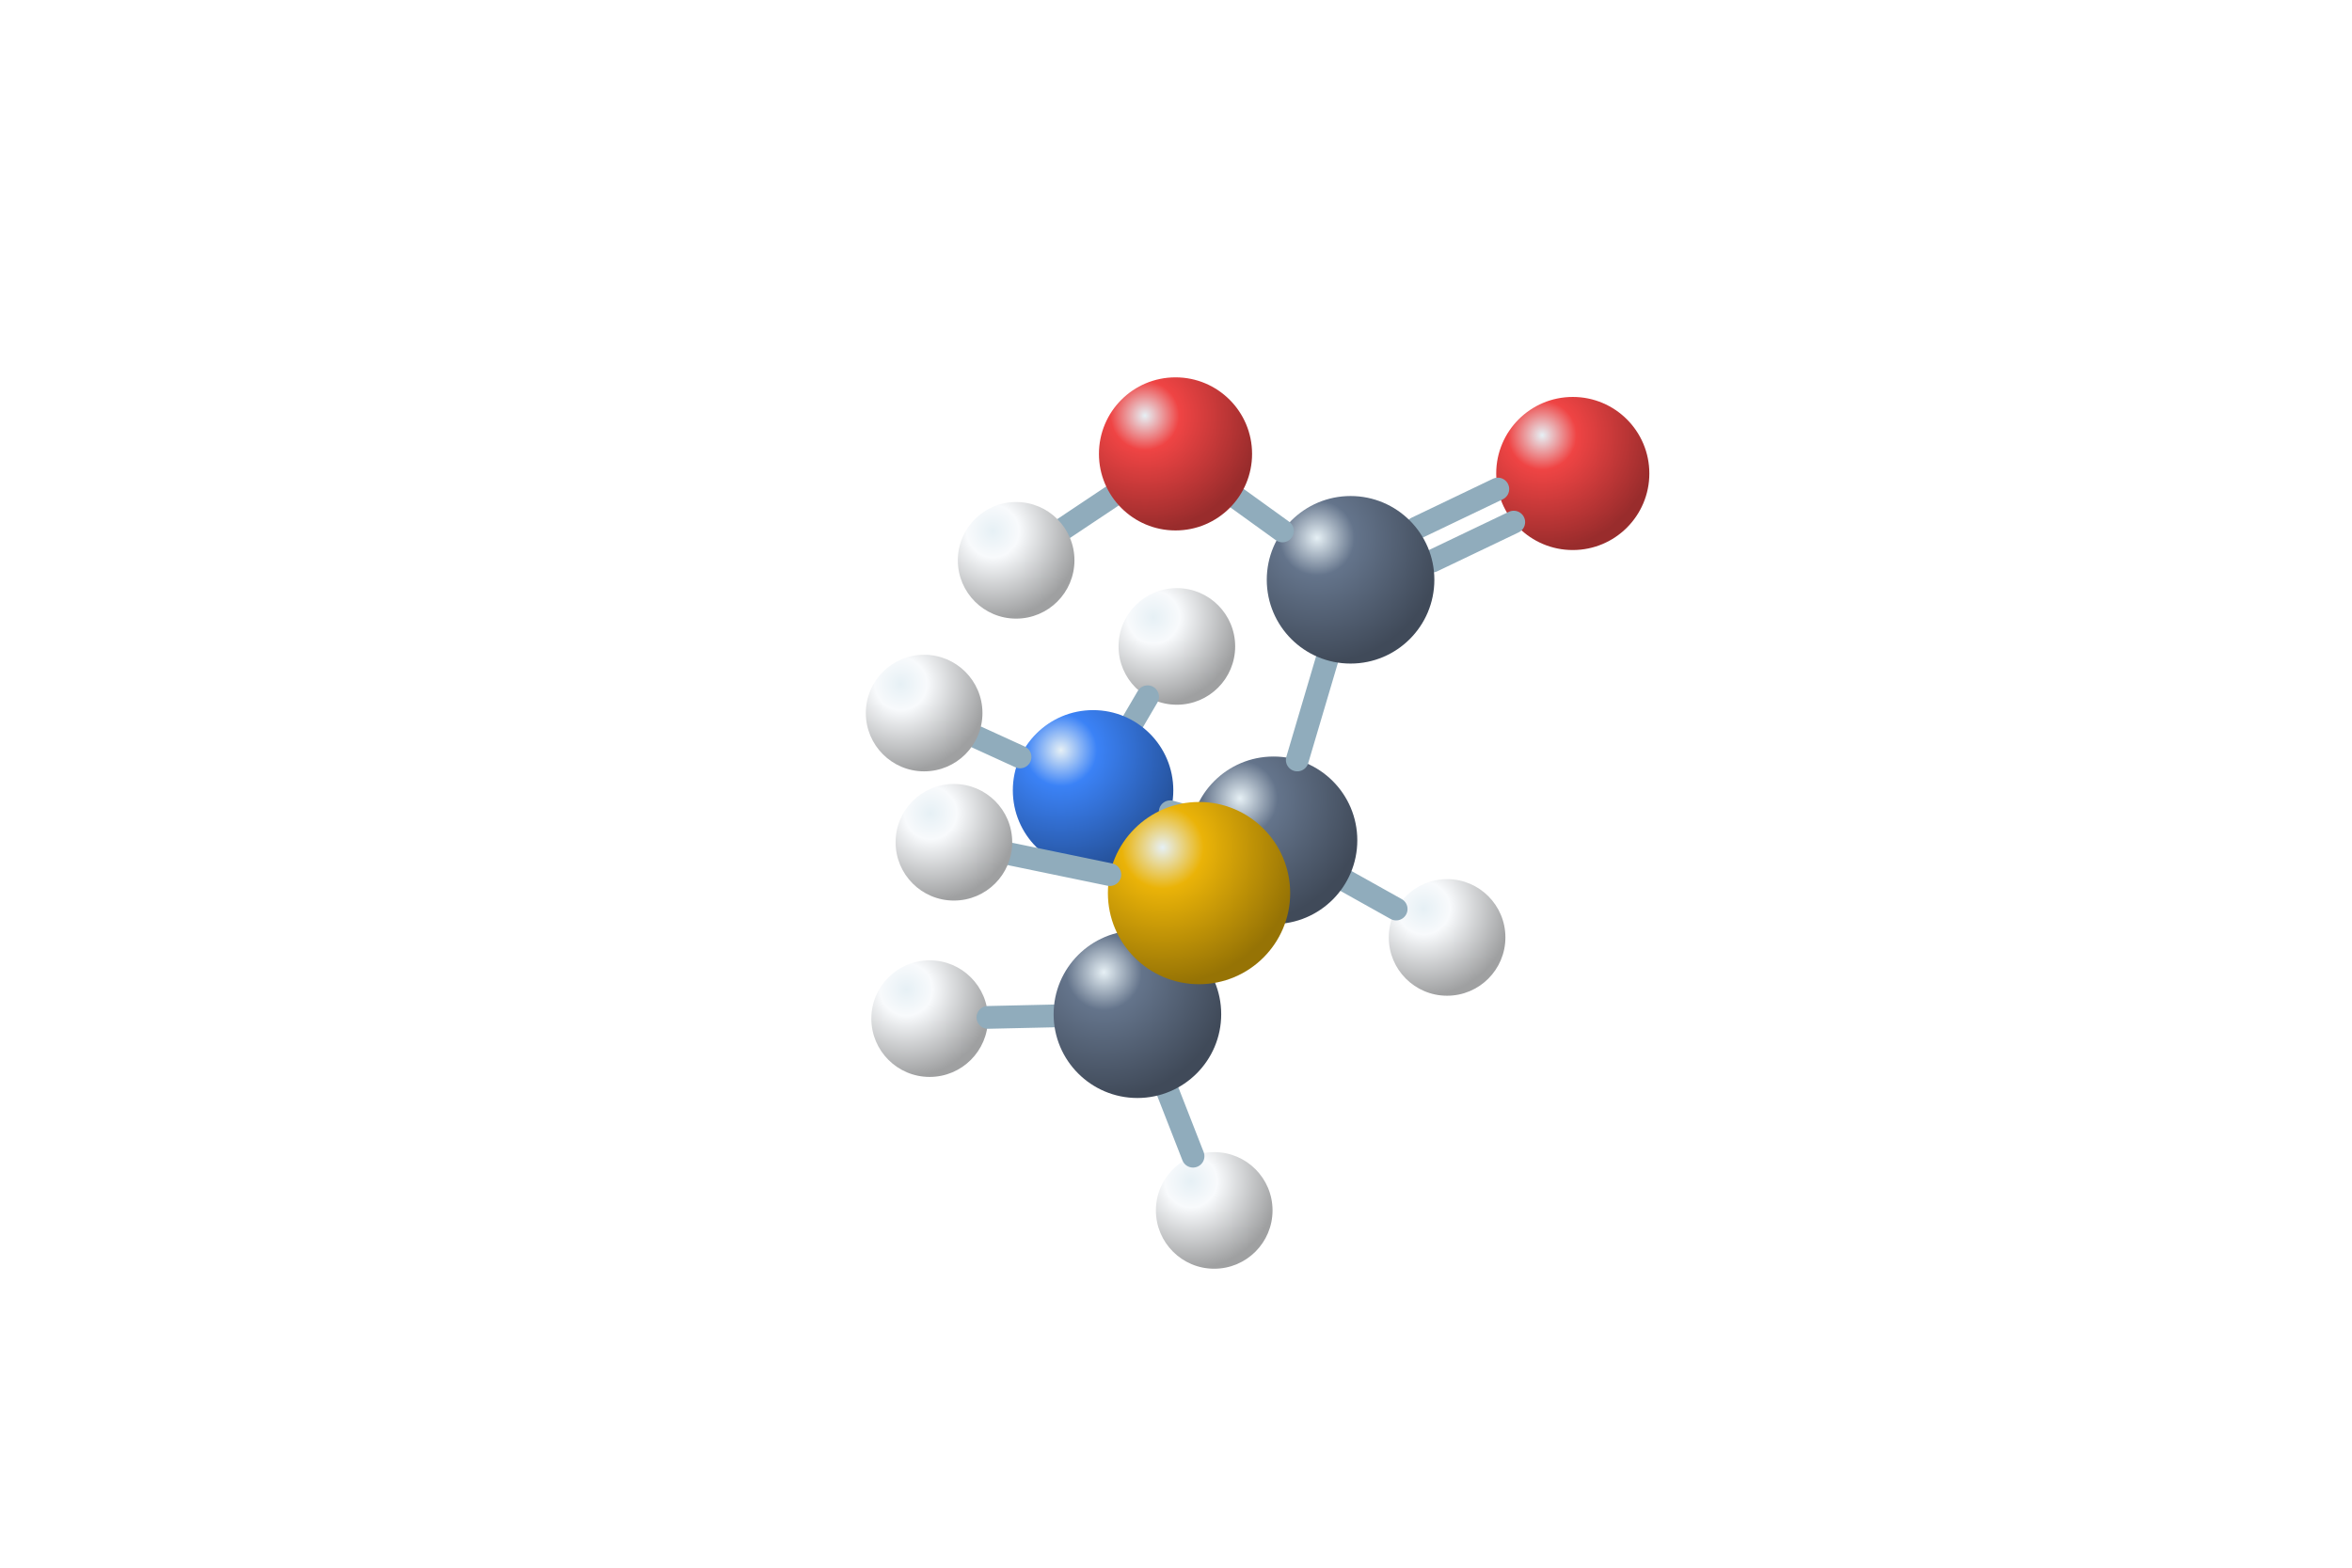
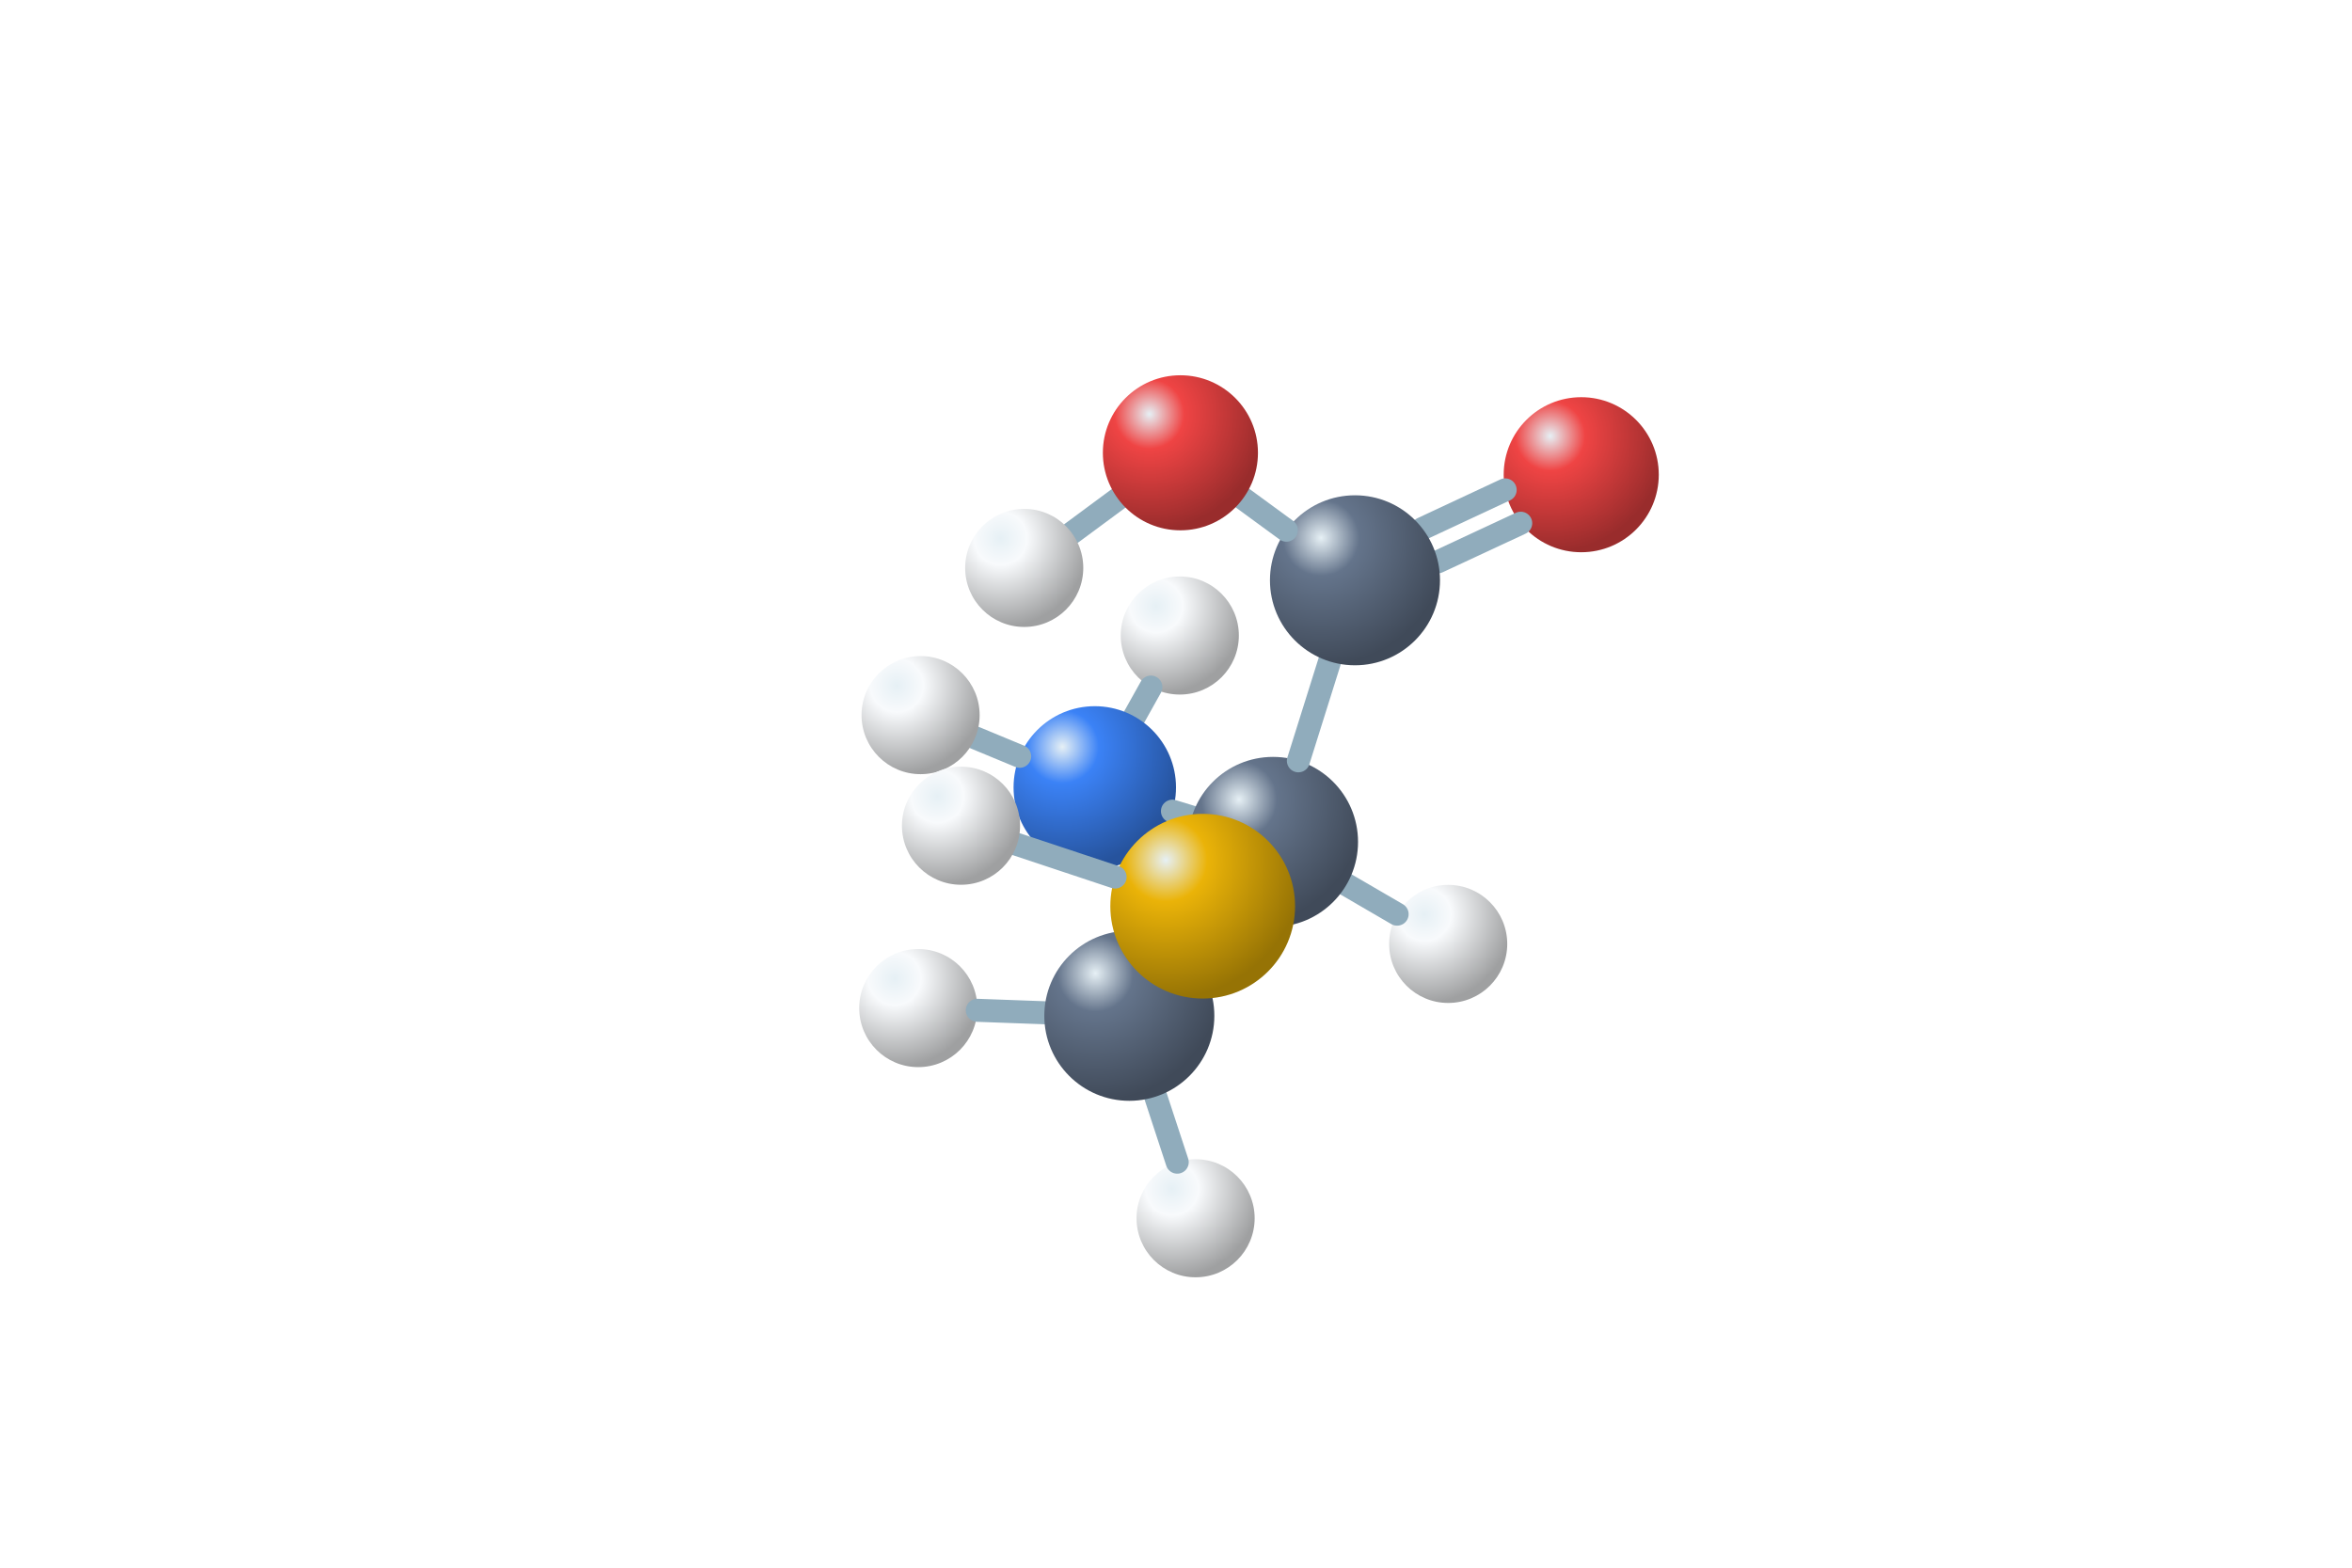
<svg xmlns="http://www.w3.org/2000/svg" viewBox="0 0 192 128">
  <defs>
    <radialGradient id="C" cx="30%" cy="25%" r="75%">
      <stop stop-color="#e6f0f5" />
      <stop offset=".3" stop-color="#64748b" />
      <stop offset="1" stop-color="#404a59" />
    </radialGradient>
    <radialGradient id="O" cx="30%" cy="25%" r="75%">
      <stop stop-color="#e6f0f5" />
      <stop offset=".3" stop-color="#ef4444" />
      <stop offset="1" stop-color="#992c2c" />
    </radialGradient>
    <radialGradient id="N" cx="30%" cy="25%" r="75%">
      <stop stop-color="#e6f0f5" />
      <stop offset=".3" stop-color="#3b82f6" />
      <stop offset="1" stop-color="#26539d" />
    </radialGradient>
    <radialGradient id="S" cx="30%" cy="25%" r="75%">
      <stop stop-color="#e6f0f5" />
      <stop offset=".3" stop-color="#eab308" />
      <stop offset="1" stop-color="#967305" />
    </radialGradient>
    <radialGradient id="H" cx="30%" cy="25%" r="75%">
      <stop stop-color="#e6f0f5" />
      <stop offset=".3" stop-color="#f8fafc" />
      <stop offset="1" stop-color="#9fa0a1" />
    </radialGradient>
  </defs>
-   <circle cx="96.07" cy="52.78" r="4.76" fill="url(#H)" />
-   <path d="M92.52 58.87L93.68 56.89" stroke="#90acbc" stroke-width="1.86" stroke-linecap="round" />
-   <circle cx="89.23" cy="64.53" r="6.55" fill="url(#N)" />
-   <path d="M83.27 61.8L79.77 60.2" stroke="#90acbc" stroke-width="1.86" stroke-linecap="round" />
-   <circle cx="75.44" cy="58.22" r="4.76" fill="url(#H)" />
-   <path d="M97.36 66.78L95.53 66.28" stroke="#90acbc" stroke-width="1.86" stroke-linecap="round" />
-   <circle cx="118.13" cy="76.54" r="4.76" fill="url(#H)" />
-   <path d="M109.93 71.96L113.97 74.22" stroke="#90acbc" stroke-width="1.86" stroke-linecap="round" />
-   <circle cx="103.96" cy="68.61" r="6.84" fill="url(#C)" />
-   <path d="M105.9 62.05L108.31 53.91" stroke="#90acbc" stroke-width="1.86" stroke-linecap="round" />
-   <circle cx="128.39" cy="38.66" r="6.25" fill="url(#O)" />
-   <path d="M115.63 43.11L122.27 39.93" stroke="#90acbc" stroke-width="1.86" stroke-linecap="round" />
-   <path d="M116.92 45.81L123.57 42.63" stroke="#90acbc" stroke-width="1.86" stroke-linecap="round" />
-   <path d="M97.07 77.42L99.74 74" stroke="#90acbc" stroke-width="1.86" stroke-linecap="round" />
-   <circle cx="110.25" cy="47.34" r="6.84" fill="url(#C)" />
-   <circle cx="75.89" cy="83.17" r="4.76" fill="url(#H)" />
-   <path d="M86.01 82.95L80.65 83.07" stroke="#90acbc" stroke-width="1.86" stroke-linecap="round" />
-   <circle cx="99.12" cy="98.83" r="4.76" fill="url(#H)" />
-   <path d="M95.35 89.18L97.39 94.4" stroke="#90acbc" stroke-width="1.86" stroke-linecap="round" />
-   <circle cx="92.85" cy="82.81" r="6.84" fill="url(#C)" />
-   <path d="M104.69 43.35L101.03 40.71" stroke="#90acbc" stroke-width="1.86" stroke-linecap="round" />
-   <path d="M90.76 40.53L86.91 43.1" stroke="#90acbc" stroke-width="1.86" stroke-linecap="round" />
-   <circle cx="82.95" cy="45.75" r="4.76" fill="url(#H)" />
-   <circle cx="95.96" cy="37.06" r="6.25" fill="url(#O)" />
-   <circle cx="97.88" cy="72.92" r="7.44" fill="url(#S)" />
-   <path d="M90.6 71.41L82.53 69.74" stroke="#90acbc" stroke-width="1.86" stroke-linecap="round" />
-   <circle cx="77.87" cy="68.77" r="4.76" fill="url(#H)" />
+   <circle cx="96.31" cy="51.89" r="4.82" fill="url(#H)" />
+   <path d="M92.61 58.5L93.95 56.1" stroke="#90acbc" stroke-width="1.88" stroke-linecap="round" />
+   <circle cx="89.37" cy="64.29" r="6.63" fill="url(#N)" />
+   <path d="M83.24 61.75L79.6 60.24" stroke="#90acbc" stroke-width="1.88" stroke-linecap="round" />
+   <circle cx="75.15" cy="58.39" r="4.82" fill="url(#H)" />
+   <path d="M97.28 66.71L95.71 66.23" stroke="#90acbc" stroke-width="1.88" stroke-linecap="round" />
+   <circle cx="118.22" cy="77.07" r="4.82" fill="url(#H)" />
+   <path d="M109.91 72.23L114.05 74.64" stroke="#90acbc" stroke-width="1.88" stroke-linecap="round" />
+   <circle cx="103.92" cy="68.74" r="6.94" fill="url(#C)" />
+   <path d="M105.99 62.12L108.54 54" stroke="#90acbc" stroke-width="1.88" stroke-linecap="round" />
+   <circle cx="129.08" cy="38.76" r="6.33" fill="url(#O)" />
+   <path d="M96.61 77.59L99.5 74.09" stroke="#90acbc" stroke-width="1.88" stroke-linecap="round" />
+   <path d="M116.11 43.16L122.87 40" stroke="#90acbc" stroke-width="1.88" stroke-linecap="round" />
+   <path d="M117.38 45.87L124.14 42.72" stroke="#90acbc" stroke-width="1.88" stroke-linecap="round" />
+   <circle cx="110.61" cy="47.38" r="6.94" fill="url(#C)" />
+   <circle cx="74.96" cy="82.31" r="4.82" fill="url(#H)" />
+   <path d="M85.26 82.69L79.78 82.49" stroke="#90acbc" stroke-width="1.88" stroke-linecap="round" />
+   <circle cx="97.6" cy="99.47" r="4.82" fill="url(#H)" />
+   <path d="M94.34 89.53L96.1 94.89" stroke="#90acbc" stroke-width="1.88" stroke-linecap="round" />
+   <circle cx="92.19" cy="82.94" r="6.94" fill="url(#C)" />
+   <path d="M105.01 43.29L101.47 40.7" stroke="#90acbc" stroke-width="1.88" stroke-linecap="round" />
+   <path d="M91.26 40.73L87.5 43.51" stroke="#90acbc" stroke-width="1.88" stroke-linecap="round" />
+   <circle cx="96.36" cy="36.97" r="6.33" fill="url(#O)" />
+   <circle cx="83.61" cy="46.37" r="4.82" fill="url(#H)" />
+   <circle cx="98.18" cy="73.99" r="7.54" fill="url(#S)" />
+   <path d="M91.03 71.61L83.03 68.95" stroke="#90acbc" stroke-width="1.88" stroke-linecap="round" />
+   <circle cx="78.45" cy="67.42" r="4.82" fill="url(#H)" />
</svg>
